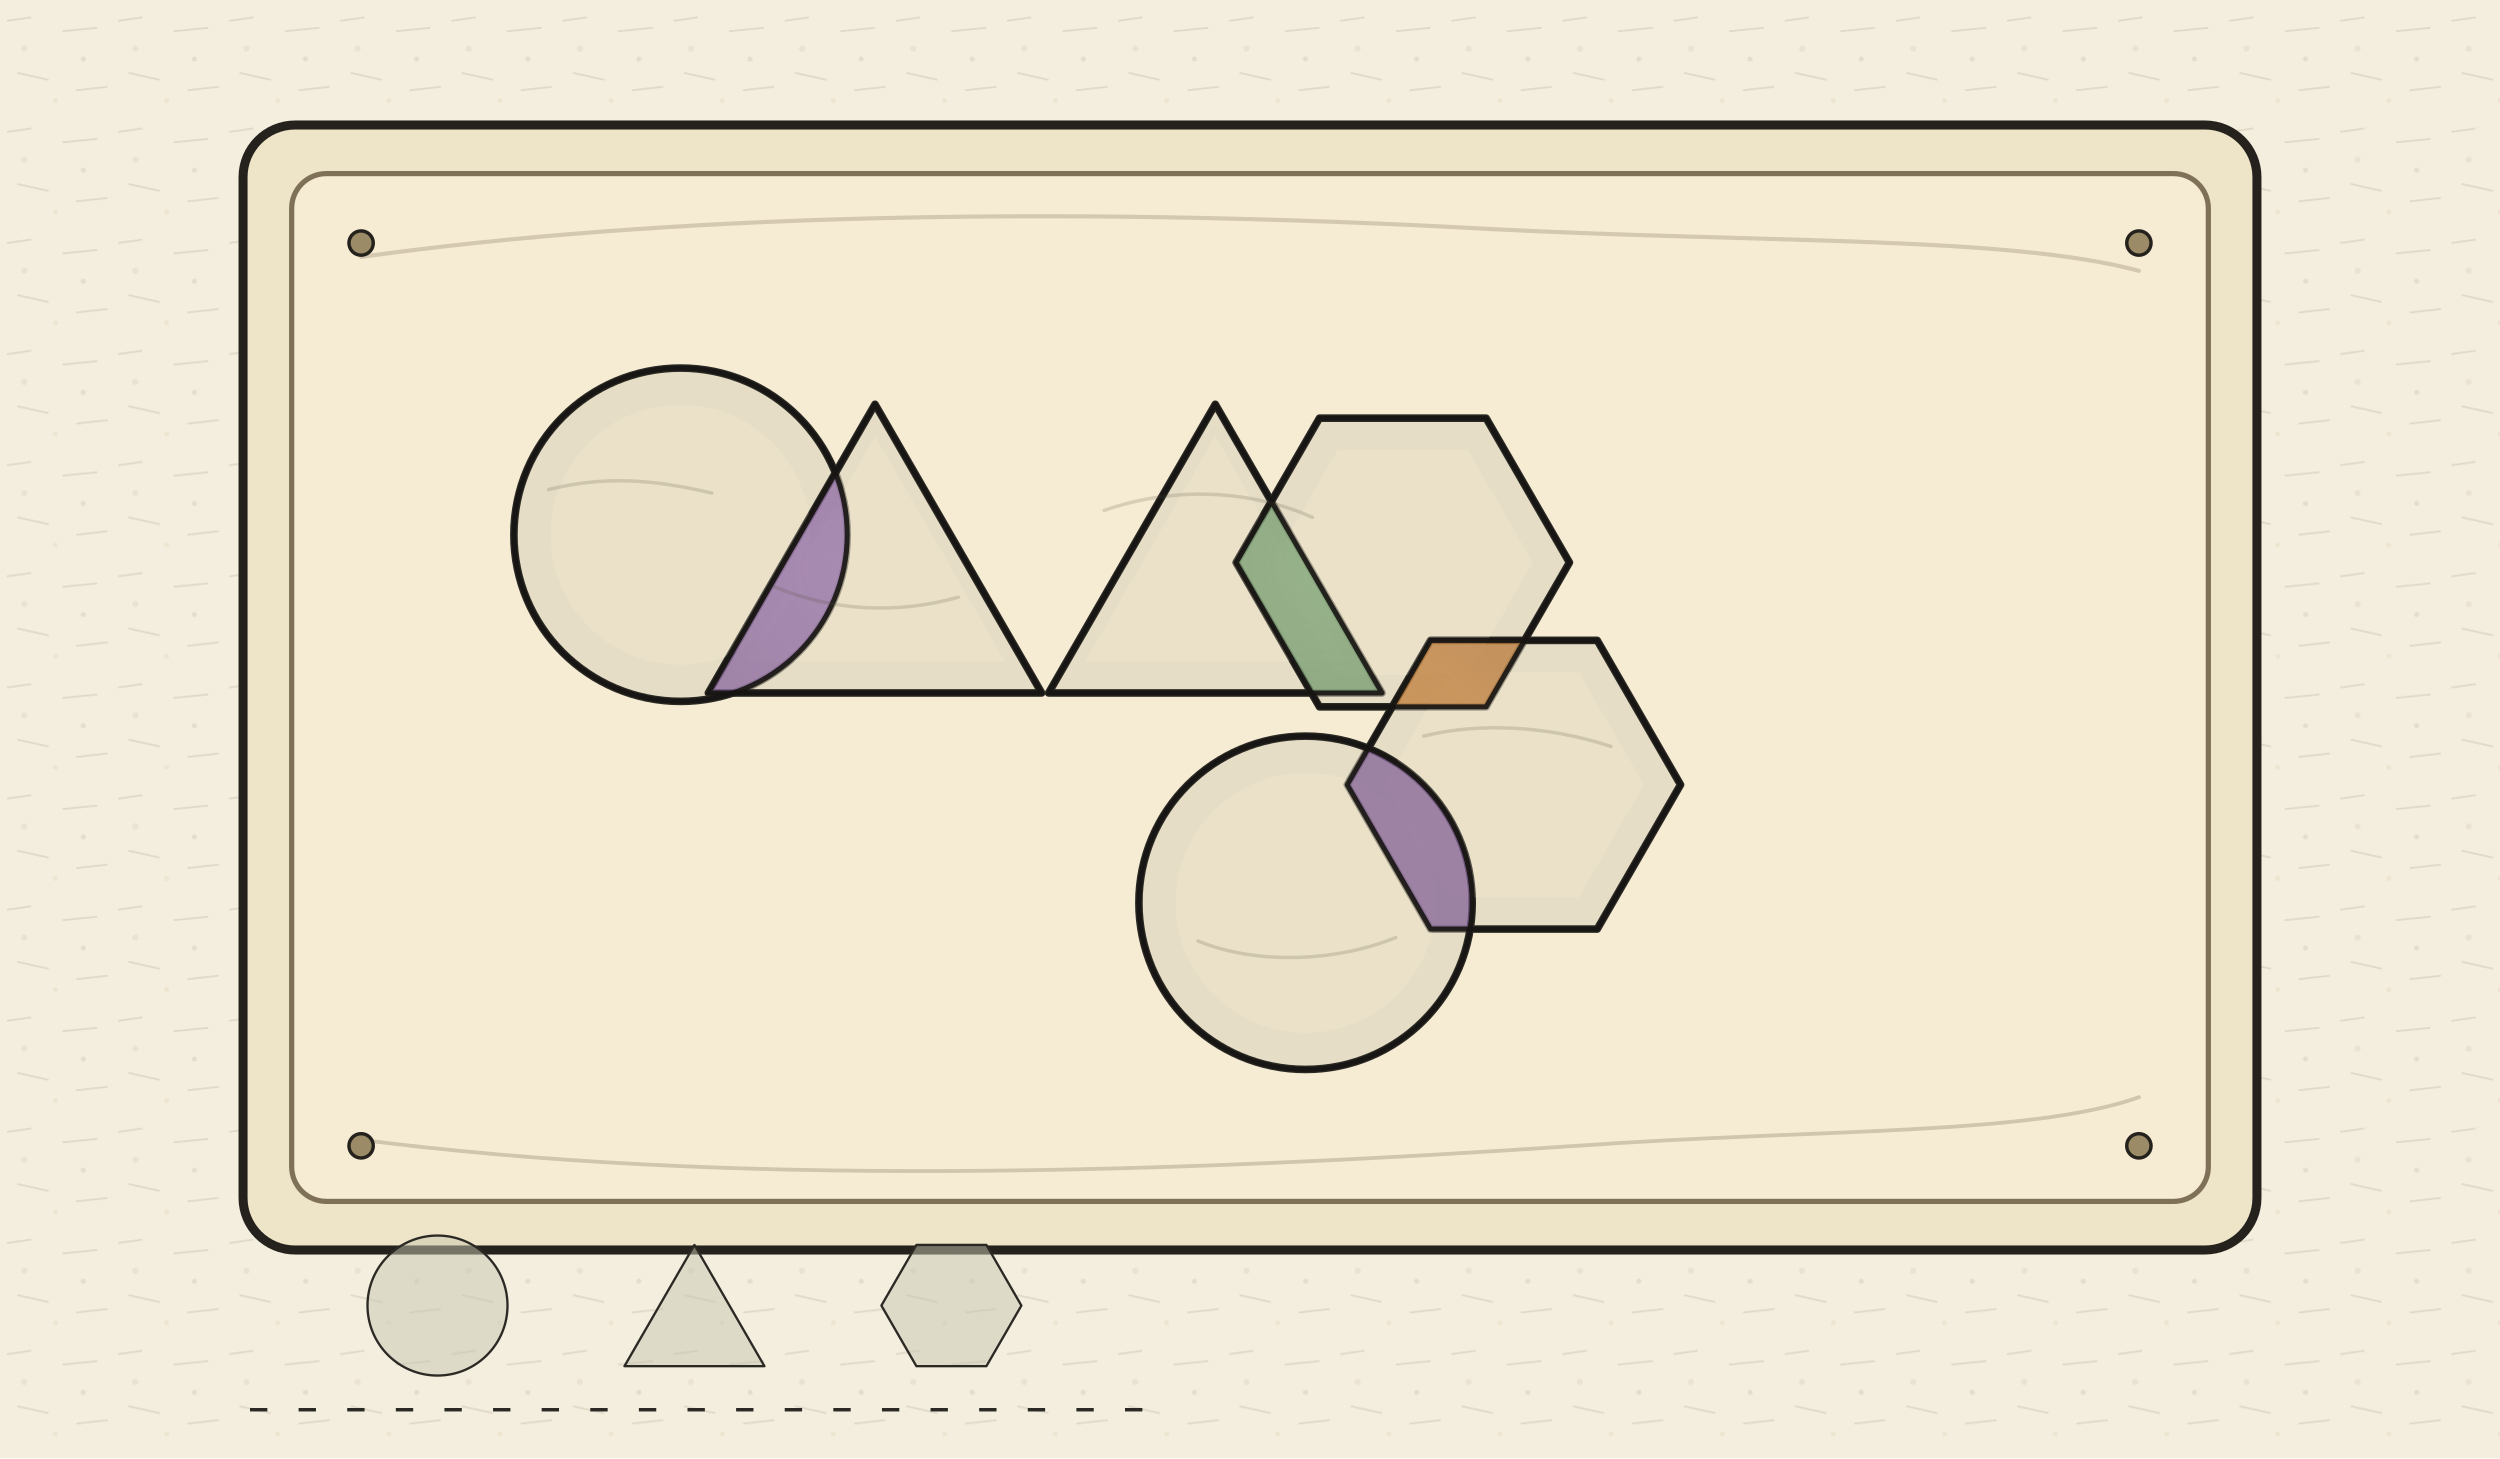
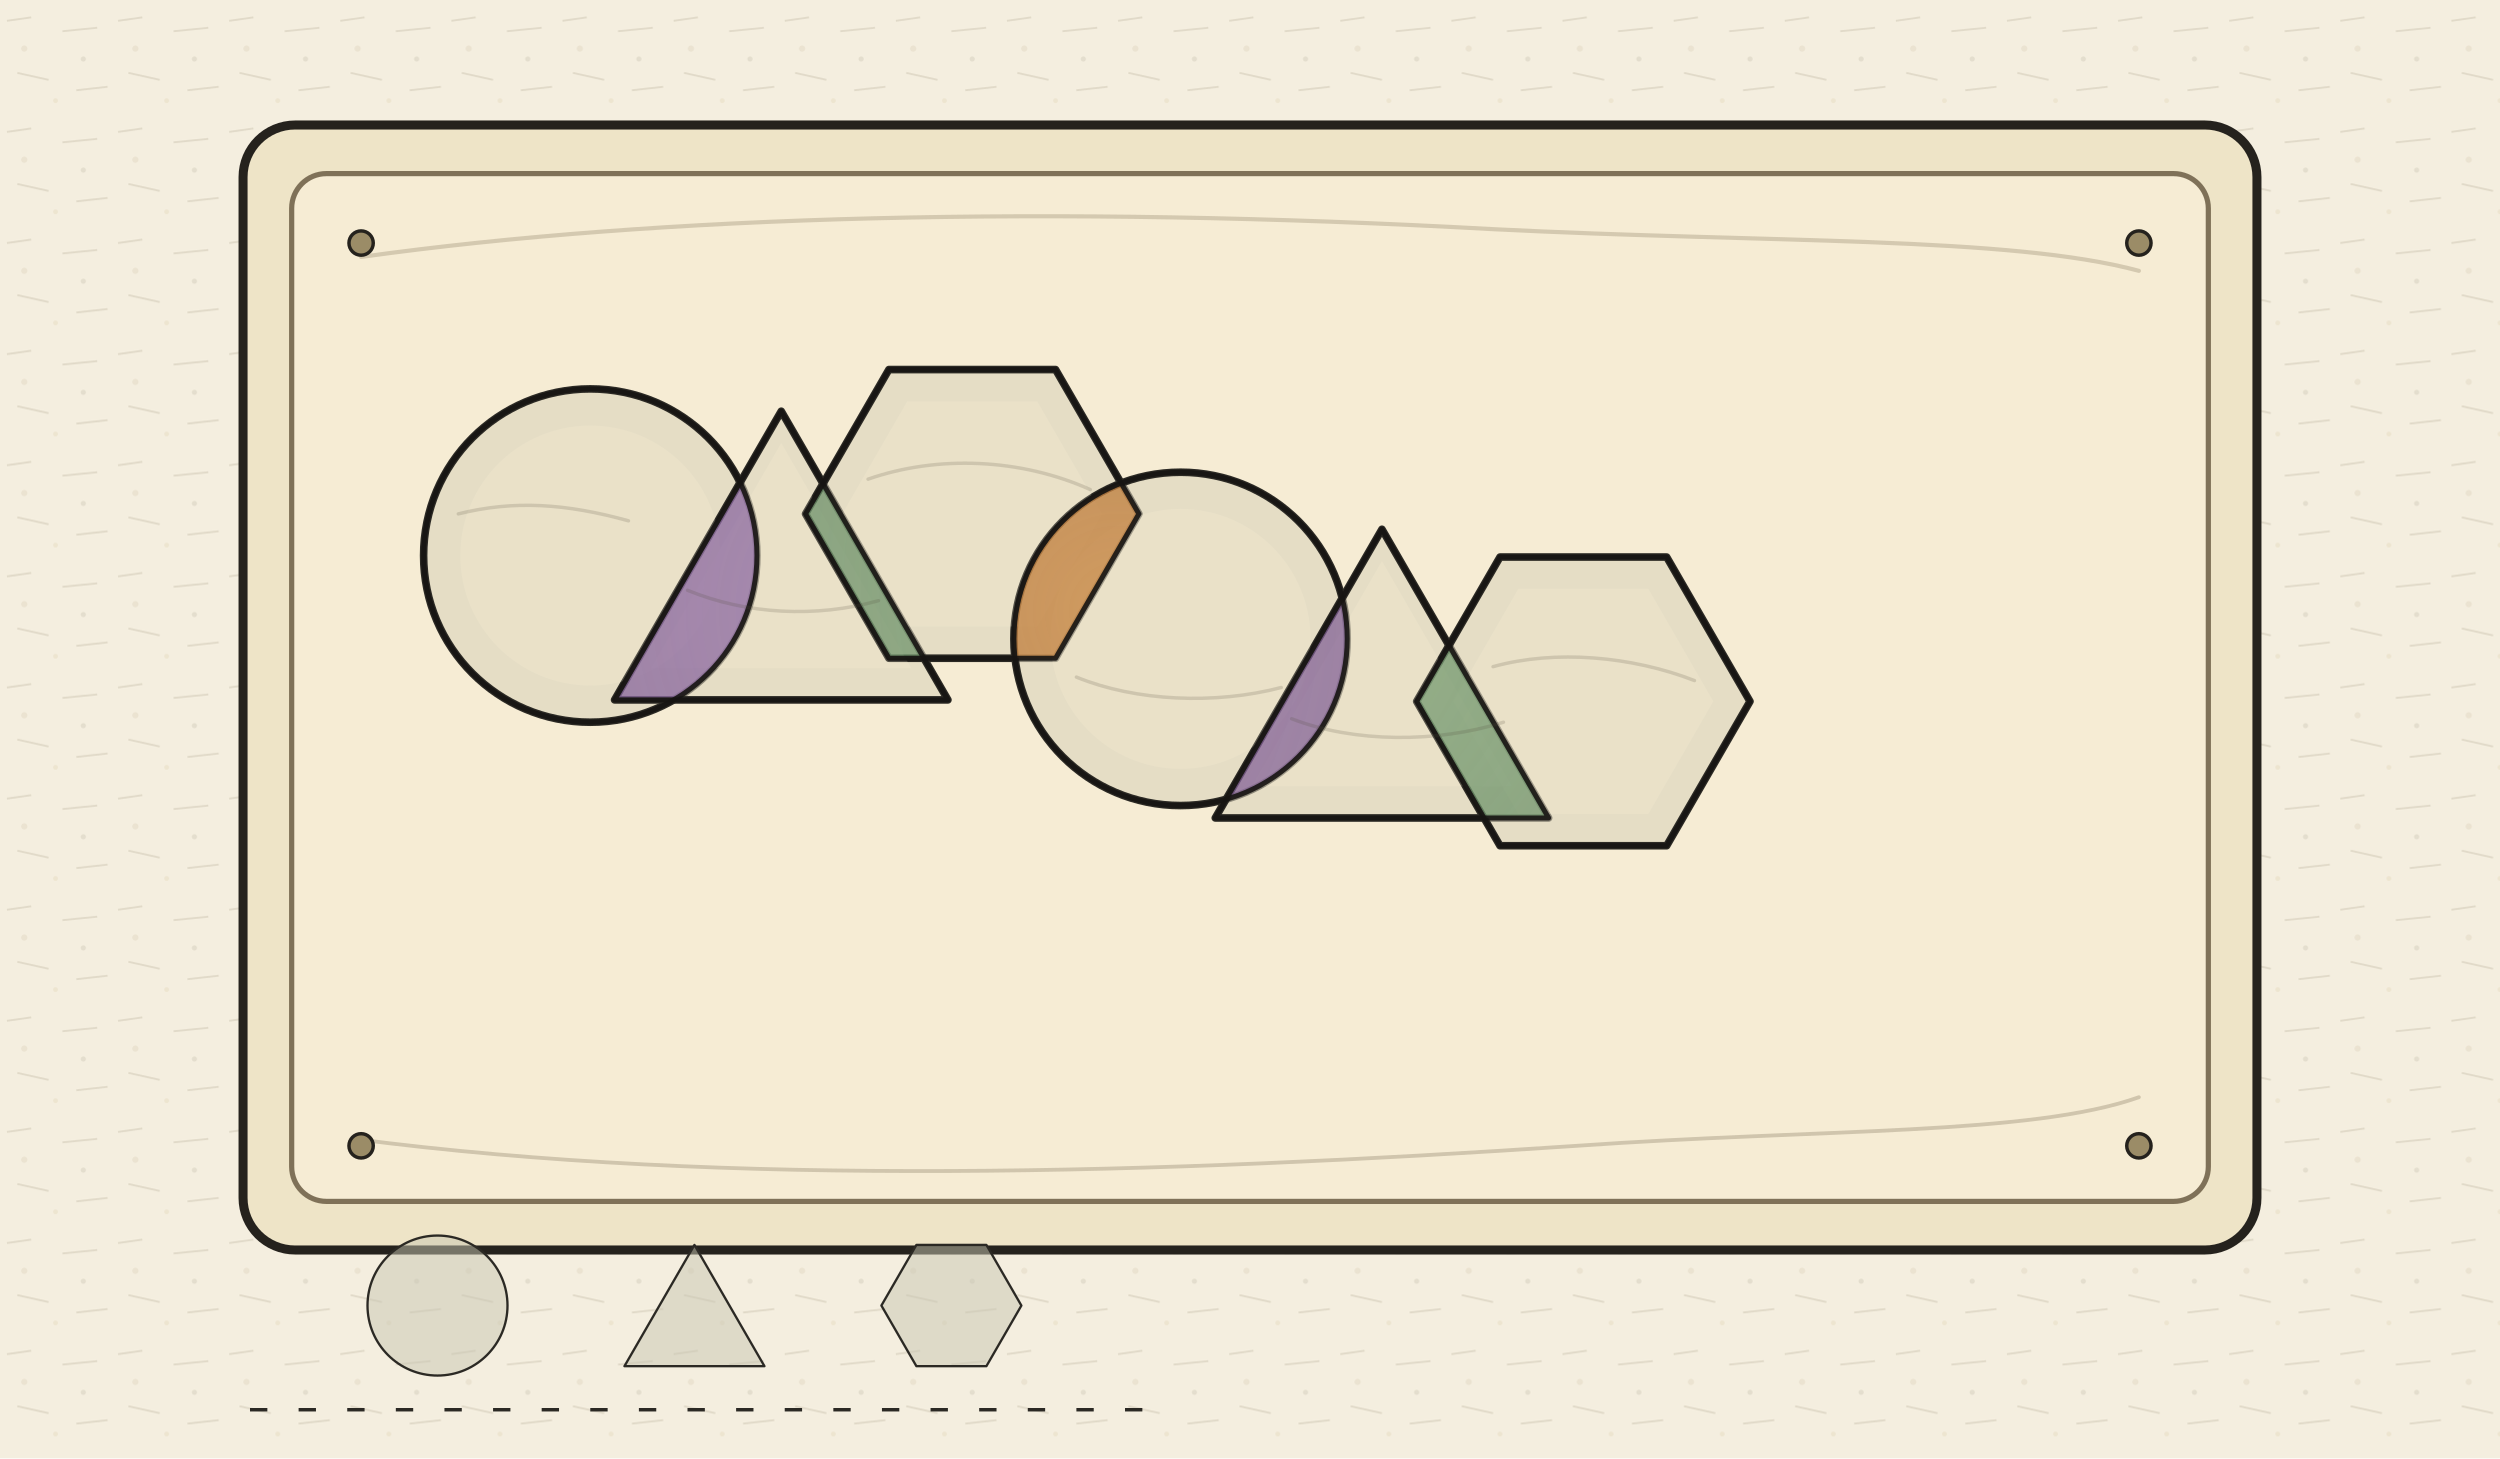
<svg xmlns="http://www.w3.org/2000/svg" width="720" height="420" viewBox="0 0 720 420">
  <defs>
    <circle id="std-circle" cx="0" cy="0" r="48" />
    <polygon id="std-triangle" points="0,-41.569 -48,41.569 48,41.569" />
    <polygon id="std-hexagon" points="-48,0 -24,-41.569 24,-41.569 48,0 24,41.569 -24,41.569" />
    <clipPath id="clip-left-circle" clipPathUnits="userSpaceOnUse">
-       <circle cx="196" cy="154" r="48" />
+       <circle cx="170" cy="160" r="48" />
+     </clipPath>
+     <clipPath id="clip-first-triangle" clipPathUnits="userSpaceOnUse">
+       <polygon points="225,118.431 177,201.569 273,201.569" />
+     </clipPath>
+     <clipPath id="clip-middle-hexagon" clipPathUnits="userSpaceOnUse">
+       <polygon points="232,148 256,106.431 304,106.431 328,148 304,189.569 256,189.569" />
+     </clipPath>
+     <clipPath id="clip-middle-circle" clipPathUnits="userSpaceOnUse">
+       <circle cx="340" cy="184" r="48" />
    </clipPath>
    <clipPath id="clip-right-triangle" clipPathUnits="userSpaceOnUse">
-       <polygon points="350,116.431 302,199.569 398,199.569" />
-     </clipPath>
-     <clipPath id="clip-top-hexagon" clipPathUnits="userSpaceOnUse">
-       <polygon points="356,162 380,120.431 428,120.431 452,162 428,203.569 380,203.569" />
-     </clipPath>
-     <clipPath id="clip-lower-hexagon" clipPathUnits="userSpaceOnUse">
-       <polygon points="388,226 412,184.431 460,184.431 484,226 460,267.569 412,267.569" />
+       <polygon points="398,152.431 350,235.569 446,235.569" />
    </clipPath>
    <pattern id="paper-tooth" width="32" height="32" patternUnits="userSpaceOnUse">
      <rect width="32" height="32" fill="#f4eedf" />
      <path d="M2 6 L9 5 M18 9 L28 8 M5 21 L14 23 M22 26 L31 25" fill="none" stroke="#8f8269" stroke-width="0.55" stroke-opacity="0.18" />
      <circle cx="7" cy="14" r="0.9" fill="#b7a884" fill-opacity="0.16" />
      <circle cx="24" cy="17" r="0.75" fill="#6f6552" fill-opacity="0.12" />
      <circle cx="16" cy="29" r="0.7" fill="#d6c69d" fill-opacity="0.22" />
    </pattern>
    <linearGradient id="piece-paper-wash" x1="0" y1="82" x2="0" y2="274" gradientUnits="userSpaceOnUse">
      <stop offset="0" stop-color="#d7d1b9" stop-opacity="0.72" />
      <stop offset="0.52" stop-color="#bfc0ac" stop-opacity="0.56" />
      <stop offset="1" stop-color="#e2d8bd" stop-opacity="0.62" />
    </linearGradient>
-     <radialGradient id="muted-purple-wash" cx="244" cy="164" r="92" gradientUnits="userSpaceOnUse">
+     <radialGradient id="muted-purple-wash" cx="260" cy="176" r="132" gradientUnits="userSpaceOnUse">
      <stop offset="0" stop-color="#9a78ad" stop-opacity="0.9" />
      <stop offset="1" stop-color="#7f5d95" stop-opacity="0.78" />
    </radialGradient>
-     <radialGradient id="muted-green-wash" cx="386" cy="162" r="92" gradientUnits="userSpaceOnUse">
+     <radialGradient id="muted-green-wash" cx="358" cy="170" r="144" gradientUnits="userSpaceOnUse">
      <stop offset="0" stop-color="#86aa7d" stop-opacity="0.9" />
      <stop offset="1" stop-color="#668c65" stop-opacity="0.78" />
    </radialGradient>
-     <radialGradient id="muted-orange-wash" cx="396" cy="224" r="90" gradientUnits="userSpaceOnUse">
+     <radialGradient id="muted-orange-wash" cx="322" cy="176" r="96" gradientUnits="userSpaceOnUse">
      <stop offset="0" stop-color="#cc8b47" stop-opacity="0.9" />
      <stop offset="1" stop-color="#ad6f34" stop-opacity="0.78" />
    </radialGradient>
  </defs>
  <rect width="720" height="420" fill="url(#paper-tooth)" />
  <rect x="70" y="36" width="580" height="324" rx="15" fill="#eee4c7" stroke="#25221d" stroke-width="2.6" />
  <rect x="84" y="50" width="552" height="296" rx="10" fill="#f6ecd4" stroke="#7f7158" stroke-width="1.5" />
  <g id="target-frame" fill="none" stroke-linecap="round" stroke-linejoin="round">
    <path d="M104 74 C190 62, 303 59, 430 66 C509 70, 579 68, 616 78" stroke="#9a8d70" stroke-width="1.2" stroke-opacity="0.36" />
    <path d="M102 328 C209 342, 335 338, 454 330 C525 325, 585 327, 616 316" stroke="#7f7158" stroke-width="1.1" stroke-opacity="0.32" />
    <circle cx="104" cy="70" r="3.5" fill="#9b8c67" stroke="#25221d" stroke-width="1" />
    <circle cx="616" cy="70" r="3.5" fill="#9b8c67" stroke="#25221d" stroke-width="1" />
    <circle cx="104" cy="330" r="3.5" fill="#9b8c67" stroke="#25221d" stroke-width="1" />
    <circle cx="616" cy="330" r="3.5" fill="#9b8c67" stroke="#25221d" stroke-width="1" />
  </g>
  <g id="standard-pieces" fill="url(#piece-paper-wash)" fill-opacity="0.78" stroke="#2b2924" stroke-width="2.2" stroke-linejoin="round">
-     <use href="#std-circle" transform="translate(196 154)" />
-     <use href="#std-triangle" transform="translate(252 158)" />
-     <use href="#std-triangle" transform="translate(350 158)" />
-     <use href="#std-hexagon" transform="translate(404 162)" />
-     <use href="#std-hexagon" transform="translate(436 226)" />
-     <use href="#std-circle" transform="translate(376 260)" />
+     <use href="#std-circle" transform="translate(170 160)" />
+     <use href="#std-triangle" transform="translate(225 160)" />
+     <use href="#std-hexagon" transform="translate(280 148)" />
+     <use href="#std-circle" transform="translate(340 184)" />
+     <use href="#std-triangle" transform="translate(398 194)" />
+     <use href="#std-hexagon" transform="translate(456 202)" />
  </g>
  <g id="piece-wash-overlays" fill="#fff5d9" fill-opacity="0.18" stroke="none">
-     <use href="#std-circle" transform="translate(196 154) scale(0.78)" />
-     <use href="#std-triangle" transform="translate(252 158) scale(0.78)" />
-     <use href="#std-triangle" transform="translate(350 158) scale(0.78)" />
-     <use href="#std-hexagon" transform="translate(404 162) scale(0.78)" />
-     <use href="#std-hexagon" transform="translate(436 226) scale(0.78)" />
-     <use href="#std-circle" transform="translate(376 260) scale(0.78)" />
+     <use href="#std-circle" transform="translate(170 160) scale(0.78)" />
+     <use href="#std-triangle" transform="translate(225 160) scale(0.78)" />
+     <use href="#std-hexagon" transform="translate(280 148) scale(0.78)" />
+     <use href="#std-circle" transform="translate(340 184) scale(0.78)" />
+     <use href="#std-triangle" transform="translate(398 194) scale(0.78)" />
+     <use href="#std-hexagon" transform="translate(456 202) scale(0.78)" />
  </g>
  <g id="true-overlap-colors" fill-opacity="0.9" stroke="#2b2924" stroke-opacity="0.58" stroke-width="1.25" stroke-linejoin="round">
-     <polygon points="252,116.431 204,199.569 300,199.569" fill="url(#muted-purple-wash)" clip-path="url(#clip-left-circle)" />
-     <polygon points="356,162 380,120.431 428,120.431 452,162 428,203.569 380,203.569" fill="url(#muted-green-wash)" clip-path="url(#clip-right-triangle)" />
-     <polygon points="388,226 412,184.431 460,184.431 484,226 460,267.569 412,267.569" fill="url(#muted-orange-wash)" clip-path="url(#clip-top-hexagon)" />
-     <circle cx="376" cy="260" r="48" fill="url(#muted-purple-wash)" clip-path="url(#clip-lower-hexagon)" />
+     <polygon points="225,118.431 177,201.569 273,201.569" fill="url(#muted-purple-wash)" clip-path="url(#clip-left-circle)" />
+     <polygon points="232,148 256,106.431 304,106.431 328,148 304,189.569 256,189.569" fill="url(#muted-green-wash)" clip-path="url(#clip-first-triangle)" />
+     <circle cx="340" cy="184" r="48" fill="url(#muted-orange-wash)" clip-path="url(#clip-middle-hexagon)" />
+     <polygon points="398,152.431 350,235.569 446,235.569" fill="url(#muted-purple-wash)" clip-path="url(#clip-middle-circle)" />
+     <polygon points="408,202 432,160.431 480,160.431 504,202 480,243.569 432,243.569" fill="url(#muted-green-wash)" clip-path="url(#clip-right-triangle)" />
  </g>
  <g id="ink-linework-overlays" fill="none" stroke="#171512" stroke-opacity="0.9" stroke-width="1.45" stroke-linejoin="round">
-     <use href="#std-circle" transform="translate(196 154)" />
-     <use href="#std-triangle" transform="translate(252 158)" />
-     <use href="#std-triangle" transform="translate(350 158)" />
-     <use href="#std-hexagon" transform="translate(404 162)" />
-     <use href="#std-hexagon" transform="translate(436 226)" />
-     <use href="#std-circle" transform="translate(376 260)" />
+     <use href="#std-circle" transform="translate(170 160)" />
+     <use href="#std-triangle" transform="translate(225 160)" />
+     <use href="#std-hexagon" transform="translate(280 148)" />
+     <use href="#std-circle" transform="translate(340 184)" />
+     <use href="#std-triangle" transform="translate(398 194)" />
+     <use href="#std-hexagon" transform="translate(456 202)" />
  </g>
  <g id="dry-brush-detail" fill="none" stroke="#514a3b" stroke-opacity="0.18" stroke-width="1" stroke-linecap="round">
-     <path d="M158 141 C174 137, 188 138, 205 142" />
-     <path d="M223 169 C240 176, 258 177, 276 172" />
-     <path d="M318 147 C338 140, 360 141, 378 149" />
-     <path d="M410 212 C426 208, 446 209, 464 215" />
-     <path d="M345 271 C362 278, 385 277, 402 270" />
+     <path d="M132 148 C148 144, 163 145, 181 150" />
+     <path d="M198 170 C215 177, 235 178, 253 173" />
+     <path d="M250 138 C270 131, 294 132, 314 141" />
+     <path d="M310 195 C327 202, 350 203, 369 198" />
+     <path d="M372 207 C390 214, 414 214, 433 208" />
+     <path d="M430 192 C448 187, 470 189, 488 196" />
  </g>
  <g id="bottom-standard-piece-check" transform="translate(126 376)" fill="#c9c6b2" fill-opacity="0.5" stroke="#2b2924" stroke-width="1.6" stroke-linejoin="round">
    <use href="#std-circle" transform="scale(0.42)" />
    <use href="#std-triangle" transform="translate(74 0) scale(0.42)" />
    <use href="#std-hexagon" transform="translate(148 0) scale(0.42)" />
    <line x1="-54" y1="30" x2="210" y2="30" stroke="#2b2924" stroke-width="1" stroke-dasharray="5 9" />
  </g>
</svg>
